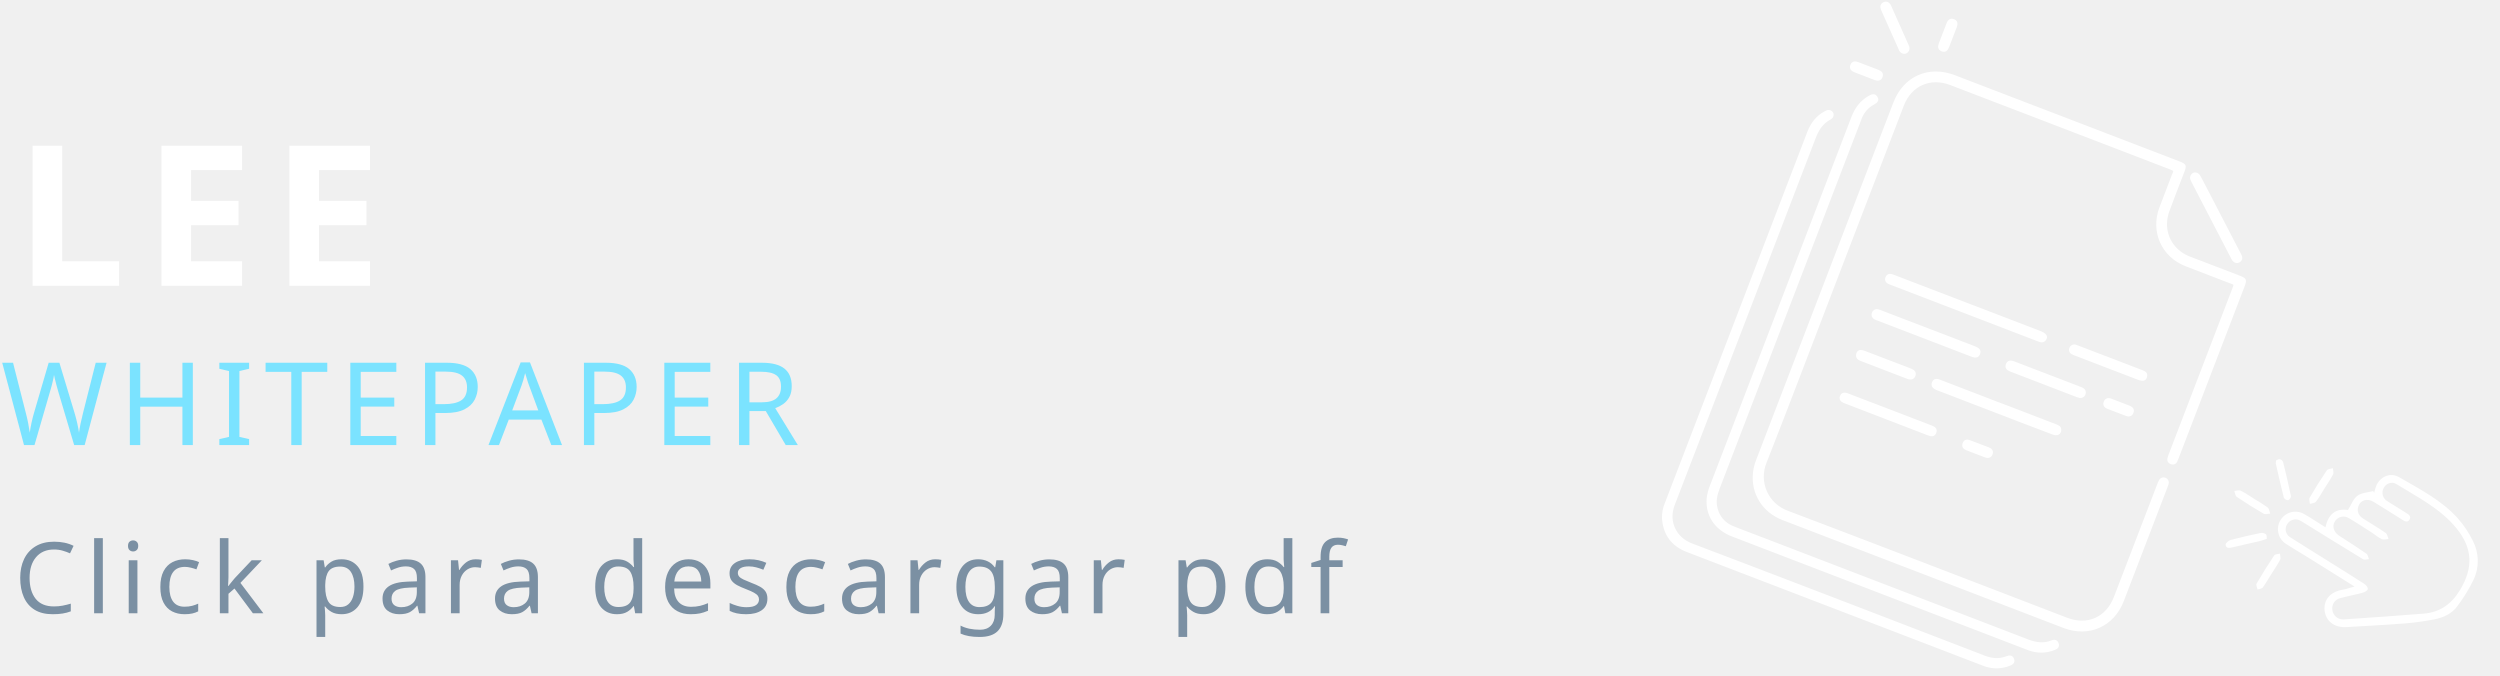
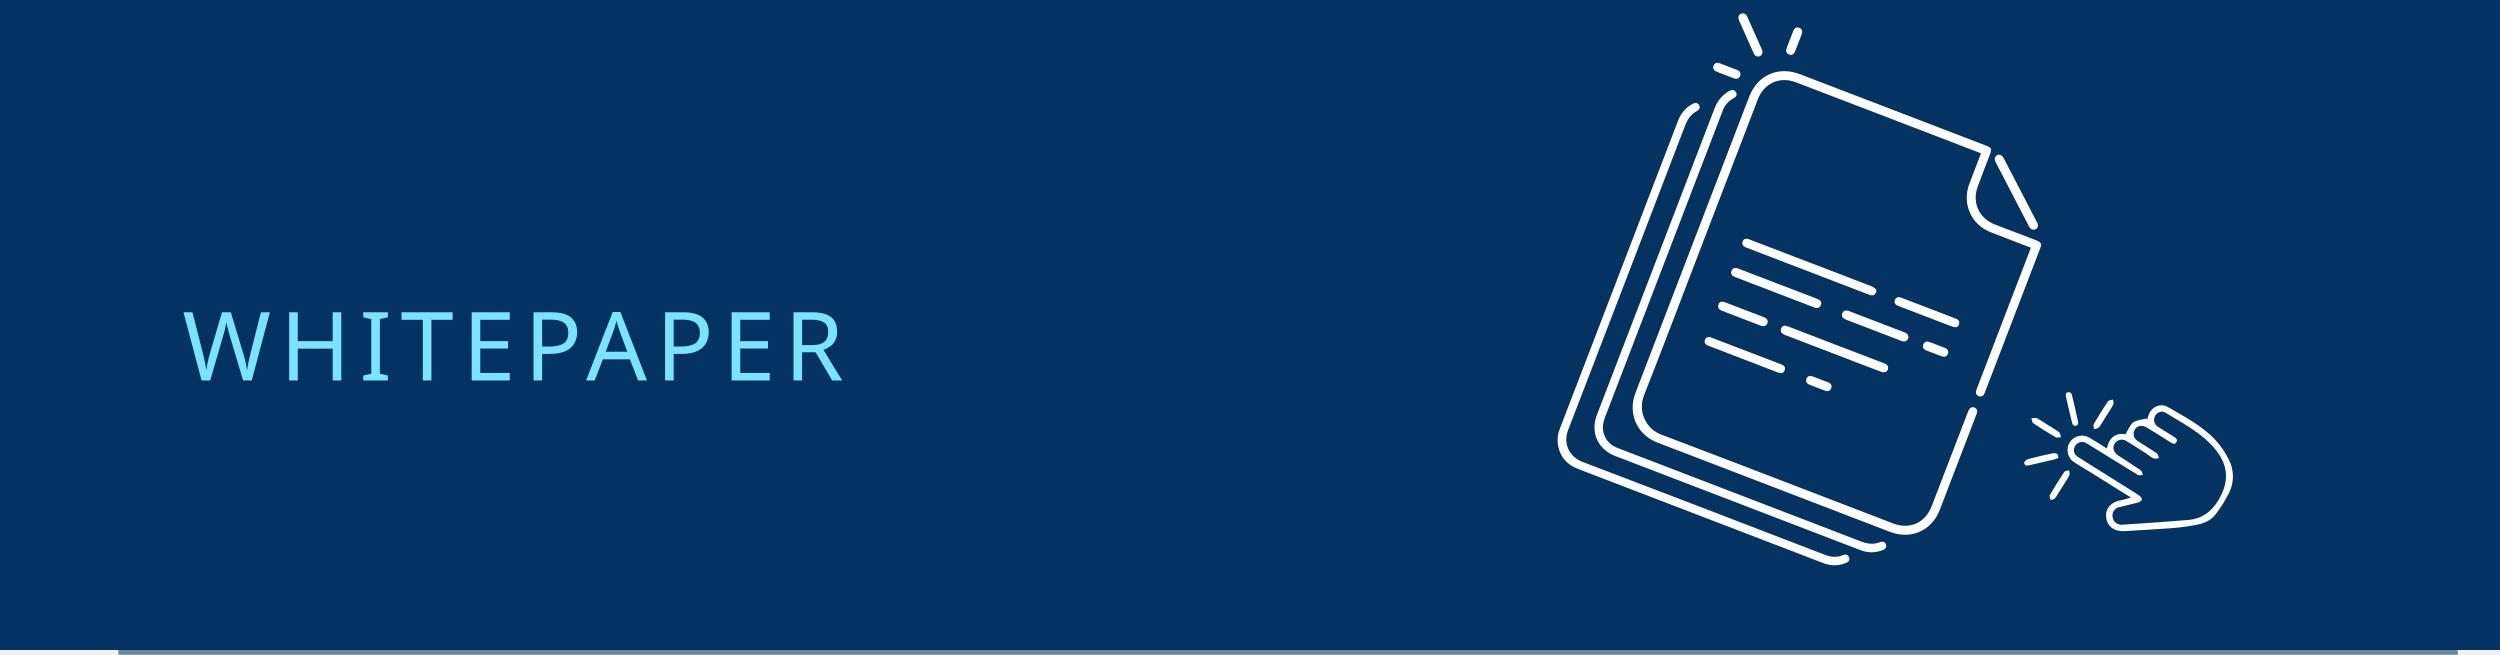
- <svg xmlns="http://www.w3.org/2000/svg" width="1669.416" height="451.217" viewBox="0 0 1669.416 451.217">
-   <g id="Grupo_5459" data-name="Grupo 5459" transform="translate(1 -9.659)">
-     <text id="Click_para_descargar_pdf" data-name="Click para descargar pdf" transform="translate(8.461 419.158)" fill="#7b90a3" font-size="66" font-family="JosefinSans-Regular, Josefin Sans" letter-spacing="0.092em">
-       <tspan x="0" y="0">Click para descargar pdf</tspan>
-     </text>
+ <svg xmlns="http://www.w3.org/2000/svg" width="2016.52" height="528.123" viewBox="0 0 2016.52 528.123">
+   <path id="rectangulo_whitepaper" data-name="rectangulo whitepaper" d="M0,0H2016.52V524.3H0Z" fill="#043361" />
+   <rect id="Rectángulo_799" data-name="Rectángulo 799" width="1887" height="528" transform="translate(95.52 0.123)" fill="#043361" opacity="0.56" />
+   <g id="Grupo_5459" data-name="Grupo 5459" transform="translate(147.533 0)">
    <text id="Whitepaper" transform="translate(281 306.871)" fill="#7be3ff" font-size="77" font-family="ErasITC-Demi, Eras ITC" font-weight="300" letter-spacing="0.092em">
      <tspan x="-281.451" y="0">WHITEPAPER</tspan>
-     </text>
-     <text id="LEE" transform="translate(8.962 200.505)" fill="#fff" font-size="131" font-family="ErasITC-Bold, Eras ITC" font-weight="700" letter-spacing="0.092em">
-       <tspan x="0" y="0">LEE</tspan>
    </text>
    <g id="Grupo_3367" data-name="Grupo 3367" transform="translate(1243.915 -0.001) rotate(21)">
      <g id="Grupo_3365" data-name="Grupo 3365" transform="translate(0 0)">
        <path id="Trazado_8235" data-name="Trazado 8235" d="M6.277,158.8c0,42.463.23,84.928-.131,127.388a24.727,24.727,0,0,0,25.235,25.328c66.612-.278,133.226-.116,199.84-.136,14.692,0,24.572-9.882,24.6-24.642q.076-40.147.029-80.293a21.112,21.112,0,0,1,.18-3.552,2.981,2.981,0,0,1,5.877.318c.065.829.064,1.663.064,2.5q.009,40.682,0,81.363c-.033,17.85-12.772,30.538-30.621,30.543q-100.454.031-200.911-.008C15.988,317.591,4.5,308.763.994,295.256A32.171,32.171,0,0,1,0,287.139Q.021,159.218.018,31.3C.02,12.669,12.74.007,31.41.005Q111.7-.005,192,0c4.548,0,5.026.488,5.031,5.165.011,9.279-.111,18.559.059,27.834.2,11.25,7.014,20.087,17.424,22.962a28.774,28.774,0,0,0,7.769.868q17.308-.033,34.615-.019c4.553,0,5.077.527,5.077,5.167q.011,61.381,0,122.76a18.465,18.465,0,0,1-.068,2.493,2.769,2.769,0,0,1-2.918,2.559A2.72,2.72,0,0,1,256,187.315a23.873,23.873,0,0,1-.158-3.554q-.01-58.345-.014-116.689c0-4.88.312-4.135-4.224-4.156-10.229-.048-20.459.009-30.689-.022-16.948-.051-29.756-12.758-29.932-29.731-.078-7.612,0-15.226-.038-22.838-.022-4.149.869-4.073-3.941-4.077q-32.3-.028-64.592-.011-45.856,0-91.712.019C16.31,6.264,6.282,16.295,6.279,30.683Q6.269,94.739,6.277,158.8Z" transform="translate(46.606 34.715)" fill="#fff" stroke="#fff" stroke-width="1" />
        <path id="Trazado_8236" data-name="Trazado 8236" d="M.019,150.8Q.021,84.957,0,19.115C-.005,12.828,1.521,7.141,5.545,2.21,6.932.51,8.483-.94,10.607.758c2,1.6,1.028,3.279-.379,4.884A18.328,18.328,0,0,0,5.8,18.126c-.009,3.569,0,7.138,0,10.707q0,126.687-.019,253.376c0,4.74.591,9.243,3.5,13.179a17.55,17.55,0,0,0,13.891,7.567c2.731.12,5.471.058,8.207.058q101.528,0,203.057.044c5.843.007,11.076-1.064,15.427-5.165,1.448-1.364,3.013-1.5,4.353.036,1.38,1.585.748,3.11-.635,4.355a23.55,23.55,0,0,1-16.162,6.462q-8.565.01-17.13.006-97.424,0-194.85-.007c-12.281,0-21.513-6.717-24.536-17.777a33.26,33.26,0,0,1-.889-8.843Q.024,216.462.019,150.8Z" transform="translate(23.927 65.898)" fill="#fff" stroke="#fff" stroke-width="1" />
        <path id="Trazado_8237" data-name="Trazado 8237" d="M.032,150.883Q.03,84.7,0,18.513C-.009,12.179,1.684,6.579,5.831,1.757,6.706.739,7.648-.174,9.124.028c2.337.322,3.271,2.908,1.5,4.91C6.662,9.435,5.7,14.659,5.7,20.465q.113,131.121-.076,262.241c-.036,12.614,9.347,20.5,20.41,20.464,69.811-.238,139.624-.132,209.436-.08,5.362,0,10.077-1.36,14.038-5.034,1.522-1.412,3.139-1.873,4.633-.13,1.556,1.815.472,3.272-.955,4.575a23.491,23.491,0,0,1-14.438,6.222c-.947.072-1.9.053-2.853.053q-105.432,0-210.864,0c-10.83,0-18.6-4.893-23.174-14.724A24.255,24.255,0,0,1,.014,283.61Q.061,217.246.032,150.883Z" transform="translate(0 86.358)" fill="#fff" stroke="#fff" stroke-width="1" />
        <path id="Trazado_8238" data-name="Trazado 8238" d="M57.227,0Q83.07,0,108.913,0c3.743,0,5.567,1.053,5.248,3.193-.463,3.107-2.953,2.866-5.242,2.865Q56.876,6.053,4.833,6.051a12.536,12.536,0,0,1-2.482-.129A2.74,2.74,0,0,1,0,2.843,2.628,2.628,0,0,1,2.343.129a19.172,19.172,0,0,1,3.2-.113q25.844-.009,51.686,0Z" transform="translate(83.548 173.74)" fill="#fff" stroke="#fff" stroke-width="1" />
        <path id="Trazado_8239" data-name="Trazado 8239" d="M46.059.018q20.327,0,40.654,0c1.813,0,3.648-.1,4.365,2.147.732,2.294-.811,4.062-3.844,4.092-7.837.079-15.675.074-23.514.074Q34.859,6.33,6,6.305c-.594,0-1.189.041-1.78.016C2.019,6.232,0,5.636,0,3.021-.006.233,2.232,0,4.326,0Q24.479,0,44.632.074c.476,0,.951,0,1.427,0Z" transform="translate(137.657 228.096)" fill="#fff" stroke="#fff" stroke-width="1" />
        <path id="Trazado_8240" data-name="Trazado 8240" d="M38.256.008H70.371c.713,0,1.428-.01,2.14.014,2.135.074,3.871.851,3.776,3.263-.094,2.379-1.8,3.041-3.992,3.033-9.4-.036-18.793-.007-28.189-.006q-19.269,0-38.538,0a17.854,17.854,0,0,1-2.849-.065A2.952,2.952,0,0,1,0,3.054,2.862,2.862,0,0,1,2.582.115,14.713,14.713,0,0,1,5.427.022q16.414-.007,32.829,0Z" transform="translate(83.575 198.914)" fill="#fff" stroke="#fff" stroke-width="1" />
        <path id="Trazado_8241" data-name="Trazado 8241" d="M51.182,42.617a3.134,3.134,0,0,1-3.8,3.254,5.356,5.356,0,0,1-2.384-1.481Q23.556,25.36,2.116,6.335C.947,5.3-.261,4.259.049,2.464.5-.114,3.286-.855,5.581,1.136c5.647,4.9,11.212,9.9,16.807,14.857q13.055,11.576,26.1,23.164C49.626,40.169,50.955,41.064,51.182,42.617Z" transform="translate(249.35 37.608)" fill="#fff" stroke="#fff" stroke-width="1" />
        <path id="Trazado_8242" data-name="Trazado 8242" d="M34.048,6.046q-14.45,0-28.9-.008A12.683,12.683,0,0,1,1.97,5.8,2.576,2.576,0,0,1,0,3.149,2.72,2.72,0,0,1,2.07.2,11.46,11.46,0,0,1,4.9.022Q33.8.005,62.7.008c.357,0,.714.01,1.07,0,2.107-.069,4.007.44,4.064,2.906.064,2.695-1.9,3.158-4.174,3.149C53.79,6.024,43.919,6.045,34.048,6.046Z" transform="translate(83.576 258.645)" fill="#fff" stroke="#fff" stroke-width="1" />
        <path id="Trazado_8243" data-name="Trazado 8243" d="M28.115.011q11.749,0,23.5,0c1.449,0,2.881.023,3.772,1.46a3.1,3.1,0,0,1-2.038,4.7,15.449,15.449,0,0,1-3.191.146q-22.431,0-44.862-.008c-.475,0-.95-.006-1.423-.007C1.717,6.292-.038,5.544,0,3.134.038.788,1.687-.009,3.9,0,11.973.034,20.044.014,28.115.011Z" transform="translate(179.385 198.92)" fill="#fff" stroke="#fff" stroke-width="1" />
        <path id="Trazado_8244" data-name="Trazado 8244" d="M27.368,6.059q-11.041,0-22.081,0a16.266,16.266,0,0,1-2.84-.112A2.745,2.745,0,0,1,.005,2.933,2.836,2.836,0,0,1,2.635.055,14.476,14.476,0,0,1,4.413.013Q27.028,0,49.644,0c2.177,0,4.517-.151,4.71,2.941.141,2.25-1.227,3.089-4.9,3.1-4.749.02-9.5.01-14.246.011Q31.286,6.06,27.368,6.059Z" transform="translate(215.094 173.74)" fill="#fff" stroke="#fff" stroke-width="1" />
        <path id="Trazado_8245" data-name="Trazado 8245" d="M20.434,6.316c-5.447,0-10.9-.027-16.342.011C1.931,6.343.322,5.665.034,3.318-.229,1.183,1.028.056,4.068.037,15.21-.03,26.355.015,37.5.013c2.038,0,3.657.846,3.709,2.957.057,2.25-1.527,3.332-3.729,3.34C31.8,6.333,26.116,6.318,20.434,6.316Z" transform="translate(83.568 228.107)" fill="#fff" stroke="#fff" stroke-width="1" />
        <path id="Trazado_8246" data-name="Trazado 8246" d="M24.59,27.581a3.611,3.611,0,0,1-2.776-1.4Q11.592,15.977,1.368,5.774C-.13,4.287-.549,2.535.88,1.048c1.56-1.623,3.4-1.251,5,.363Q16.069,11.656,26.309,21.846a3.392,3.392,0,0,1,1.06,3.859A2.909,2.909,0,0,1,24.59,27.581Z" transform="translate(15.382 5.167)" fill="#fff" stroke="#fff" stroke-width="1" />
        <path id="Trazado_8247" data-name="Trazado 8247" d="M6.31,10.738c0,2.5.026,4.993-.012,7.489-.031,2.128-.748,3.877-3.227,3.79C.662,21.933-.025,20.283,0,18.077.057,13.322.033,8.567.01,3.811,0,1.585.875-.048,3.236,0S6.355,1.783,6.32,3.962C6.283,6.22,6.312,8.479,6.31,10.738Z" transform="translate(60.799 0)" fill="#fff" stroke="#fff" stroke-width="1" />
        <path id="Trazado_8248" data-name="Trazado 8248" d="M11.055,0c2.369,0,4.737-.011,7.106,0C20.315.02,22,.794,21.953,3.219,21.911,5.4,20.4,6.27,18.356,6.276,13.5,6.289,8.645,6.3,3.79,6.27,1.667,6.257-.065,5.506,0,3.057S1.81,0,3.95.021c2.368.029,4.737.006,7.1.006Z" transform="translate(10.823 49.659)" fill="#fff" stroke="#fff" stroke-width="1" />
        <path id="Trazado_8249" data-name="Trazado 8249" d="M9.786,6.2c-2.125,0-4.252.039-6.377-.009C1.359,6.144-.028,5.239,0,3,.027.944,1.287.074,3.227.06,7.718.027,12.21-.011,16.7,0c1.985.006,3.61.747,3.62,3,.011,2.4-1.613,3.211-3.8,3.2C14.279,6.192,12.033,6.2,9.786,6.2Z" transform="translate(171.32 258.598)" fill="#fff" stroke="#fff" stroke-width="1" />
        <path id="Trazado_8250" data-name="Trazado 8250" d="M10.07.017c2.252,0,4.5-.044,6.754.011,1.879.046,3.3.889,3.356,2.913.058,2.129-1.225,3.3-3.331,3.331-4.5.06-9,.051-13.507.014C1.227,6.268-.086,5.132,0,3,.087,1.078,1.372.054,3.316.027,5.567,0,7.819.02,10.07.017Z" transform="translate(249.372 198.921)" fill="#fff" stroke="#fff" stroke-width="1" />
      </g>
    </g>
    <g id="Grupo_3369" data-name="Grupo 3369" transform="matrix(0.53, -0.848, 0.848, 0.53, 1465.753, 377.843)">
      <path id="Trazado_8261" data-name="Trazado 8261" d="M28.921,65.467c0-13.719.015-26.29-.007-38.86-.009-5.015-.247-10.034-.115-15.045a11.669,11.669,0,0,1,23.333-.175c.194,5.367.039,10.746.039,16.669,8.53-3.1,14.564-.882,17.766,6.629,4.066,0,8.164-.984,11.383.276s5.539,4.766,8.253,7.287l-.652,1.158A32.9,32.9,0,0,1,94.334,42c6.47-.589,12.061,3.523,12.275,10.014.52,15.79,1.949,31.74-2.36,47.223a67.88,67.88,0,0,1-7.625,17.149,29.264,29.264,0,0,1-21.657,14.085,108.094,108.094,0,0,1-20.726.185c-6.276-.417-11.482-3.868-15.678-8.385a177.35,177.35,0,0,1-12.615-15.088c-7.81-10.552-15.333-21.316-22.93-32.025C-1.612,68.63-.845,61.34,4.839,56.942s12.7-3.2,18.045,2.912C24.394,61.583,26.251,63.008,28.921,65.467ZM34,41.113h-.034c0,9.656.064,19.31-.074,28.963-.018,1.333-.735,3.378-1.681,3.773s-2.852-.586-3.841-1.5c-3.772-3.49-7.257-7.292-11.019-10.795a6.927,6.927,0,0,0-9.494-.374,7.108,7.108,0,0,0-1.422,9.73c10.456,14.515,20.952,29,31.64,43.348,6.456,8.663,15.215,12.343,26.155,12.18C81.54,126.176,92.451,118.893,98,102.51c5.5-16.244,3.806-33.1,3.736-49.78-.015-3.462-3.448-5.912-6.586-5.639a6.561,6.561,0,0,0-6.3,6.832c.011,4.892,0,9.785.016,14.678.008,2.006.034,4.283-2.62,4.3-2.68.013-2.617-2.266-2.612-4.272.017-7.468.07-14.938-.026-22.405-.065-5.069-3.958-8.25-8.349-6.867-3.387,1.068-4.8,3.693-4.821,7.113-.039,5.922.112,11.852-.156,17.764-.057,1.254-1.575,2.442-2.419,3.661C67,66.669,65.586,65.526,65.4,64.209c-.335-2.378.118-4.86.147-7.3.074-6.305.285-12.618.072-18.914a6.663,6.663,0,0,0-7.037-6.685c-3.462.093-6,2.878-6.329,6.99-.08,1.024-.022,2.059-.044,3.089-.132,6.429-.163,12.864-.5,19.284-.06,1.122-1.428,2.174-2.192,3.259-.737-1.062-2.105-2.118-2.119-3.19-.207-15.832-.233-31.668-.307-47.5a14.388,14.388,0,0,0-.1-2.312A6.531,6.531,0,0,0,40.263,5.25,6.2,6.2,0,0,0,34.051,11.4C33.909,21.3,34,31.207,34,41.113Z" transform="translate(7.102 36.46)" fill="#fff" />
      <path id="Trazado_8262" data-name="Trazado 8262" d="M19.041,21.466a35.187,35.187,0,0,1-2.935-2.317c-4.75-4.706-9.454-9.459-14.189-14.18-1.438-1.433-3-3.154-.878-4.755.789-.6,3.387.143,4.4,1.088C10.508,6.039,15.376,11,20.182,16.01a4.819,4.819,0,0,1,1.049,3.349C21.183,20.041,19.951,20.64,19.041,21.466Z" transform="translate(13.033 13.91)" fill="#fff" />
      <path id="Trazado_8263" data-name="Trazado 8263" d="M18.924,0C19.57.523,20.6.948,20.8,1.62A3.338,3.338,0,0,1,20.429,4.4C14.971,10.042,9.438,15.613,3.761,21.031A3.3,3.3,0,0,1,.5,20.853a3.336,3.336,0,0,1-.122-3.292c5.412-5.682,11-11.2,16.58-16.718A6.718,6.718,0,0,1,18.924,0Z" transform="translate(60.893 12.932)" fill="#fff" />
      <path id="Trazado_8264" data-name="Trazado 8264" d="M14.2,5.276c-3.6,0-7.224.231-10.789-.127C2.195,5.027,1.131,3.422,0,2.495,1.125,1.682,2.228.2,3.376.167c7.2-.216,14.4-.234,21.6.014,1.15.04,2.242,1.744,3.361,2.679-1.112.805-2.173,2.205-3.344,2.305C21.413,5.471,17.8,5.276,14.2,5.276Z" transform="translate(67.014 44.922)" fill="#fff" />
      <path id="Trazado_8265" data-name="Trazado 8265" d="M5.221,14.428a99.923,99.923,0,0,1-.123,10.4c-.131,1.259-1.669,2.37-2.565,3.549C1.708,27.146.211,25.942.17,24.69Q-.173,14.1.181,3.494C.221,2.3,1.8,1.164,2.672,0,3.522,1.211,4.982,2.364,5.1,3.645,5.439,7.21,5.22,10.829,5.221,14.428Z" transform="translate(44.918 0)" fill="#fff" />
      <path id="Trazado_8266" data-name="Trazado 8266" d="M13.757,5.16c-3.588,0-7.19.17-10.757-.105C1.95,4.973,1,3.627,0,2.861.977,1.923,1.93.206,2.935.174q11.139-.347,22.291,0c1.025.031,2,1.713,3,2.631-1.1.791-2.163,2.171-3.323,2.263-3.693.295-7.425.109-11.142.109Z" transform="translate(0 45.247)" fill="#fff" />
    </g>
  </g>
</svg>
